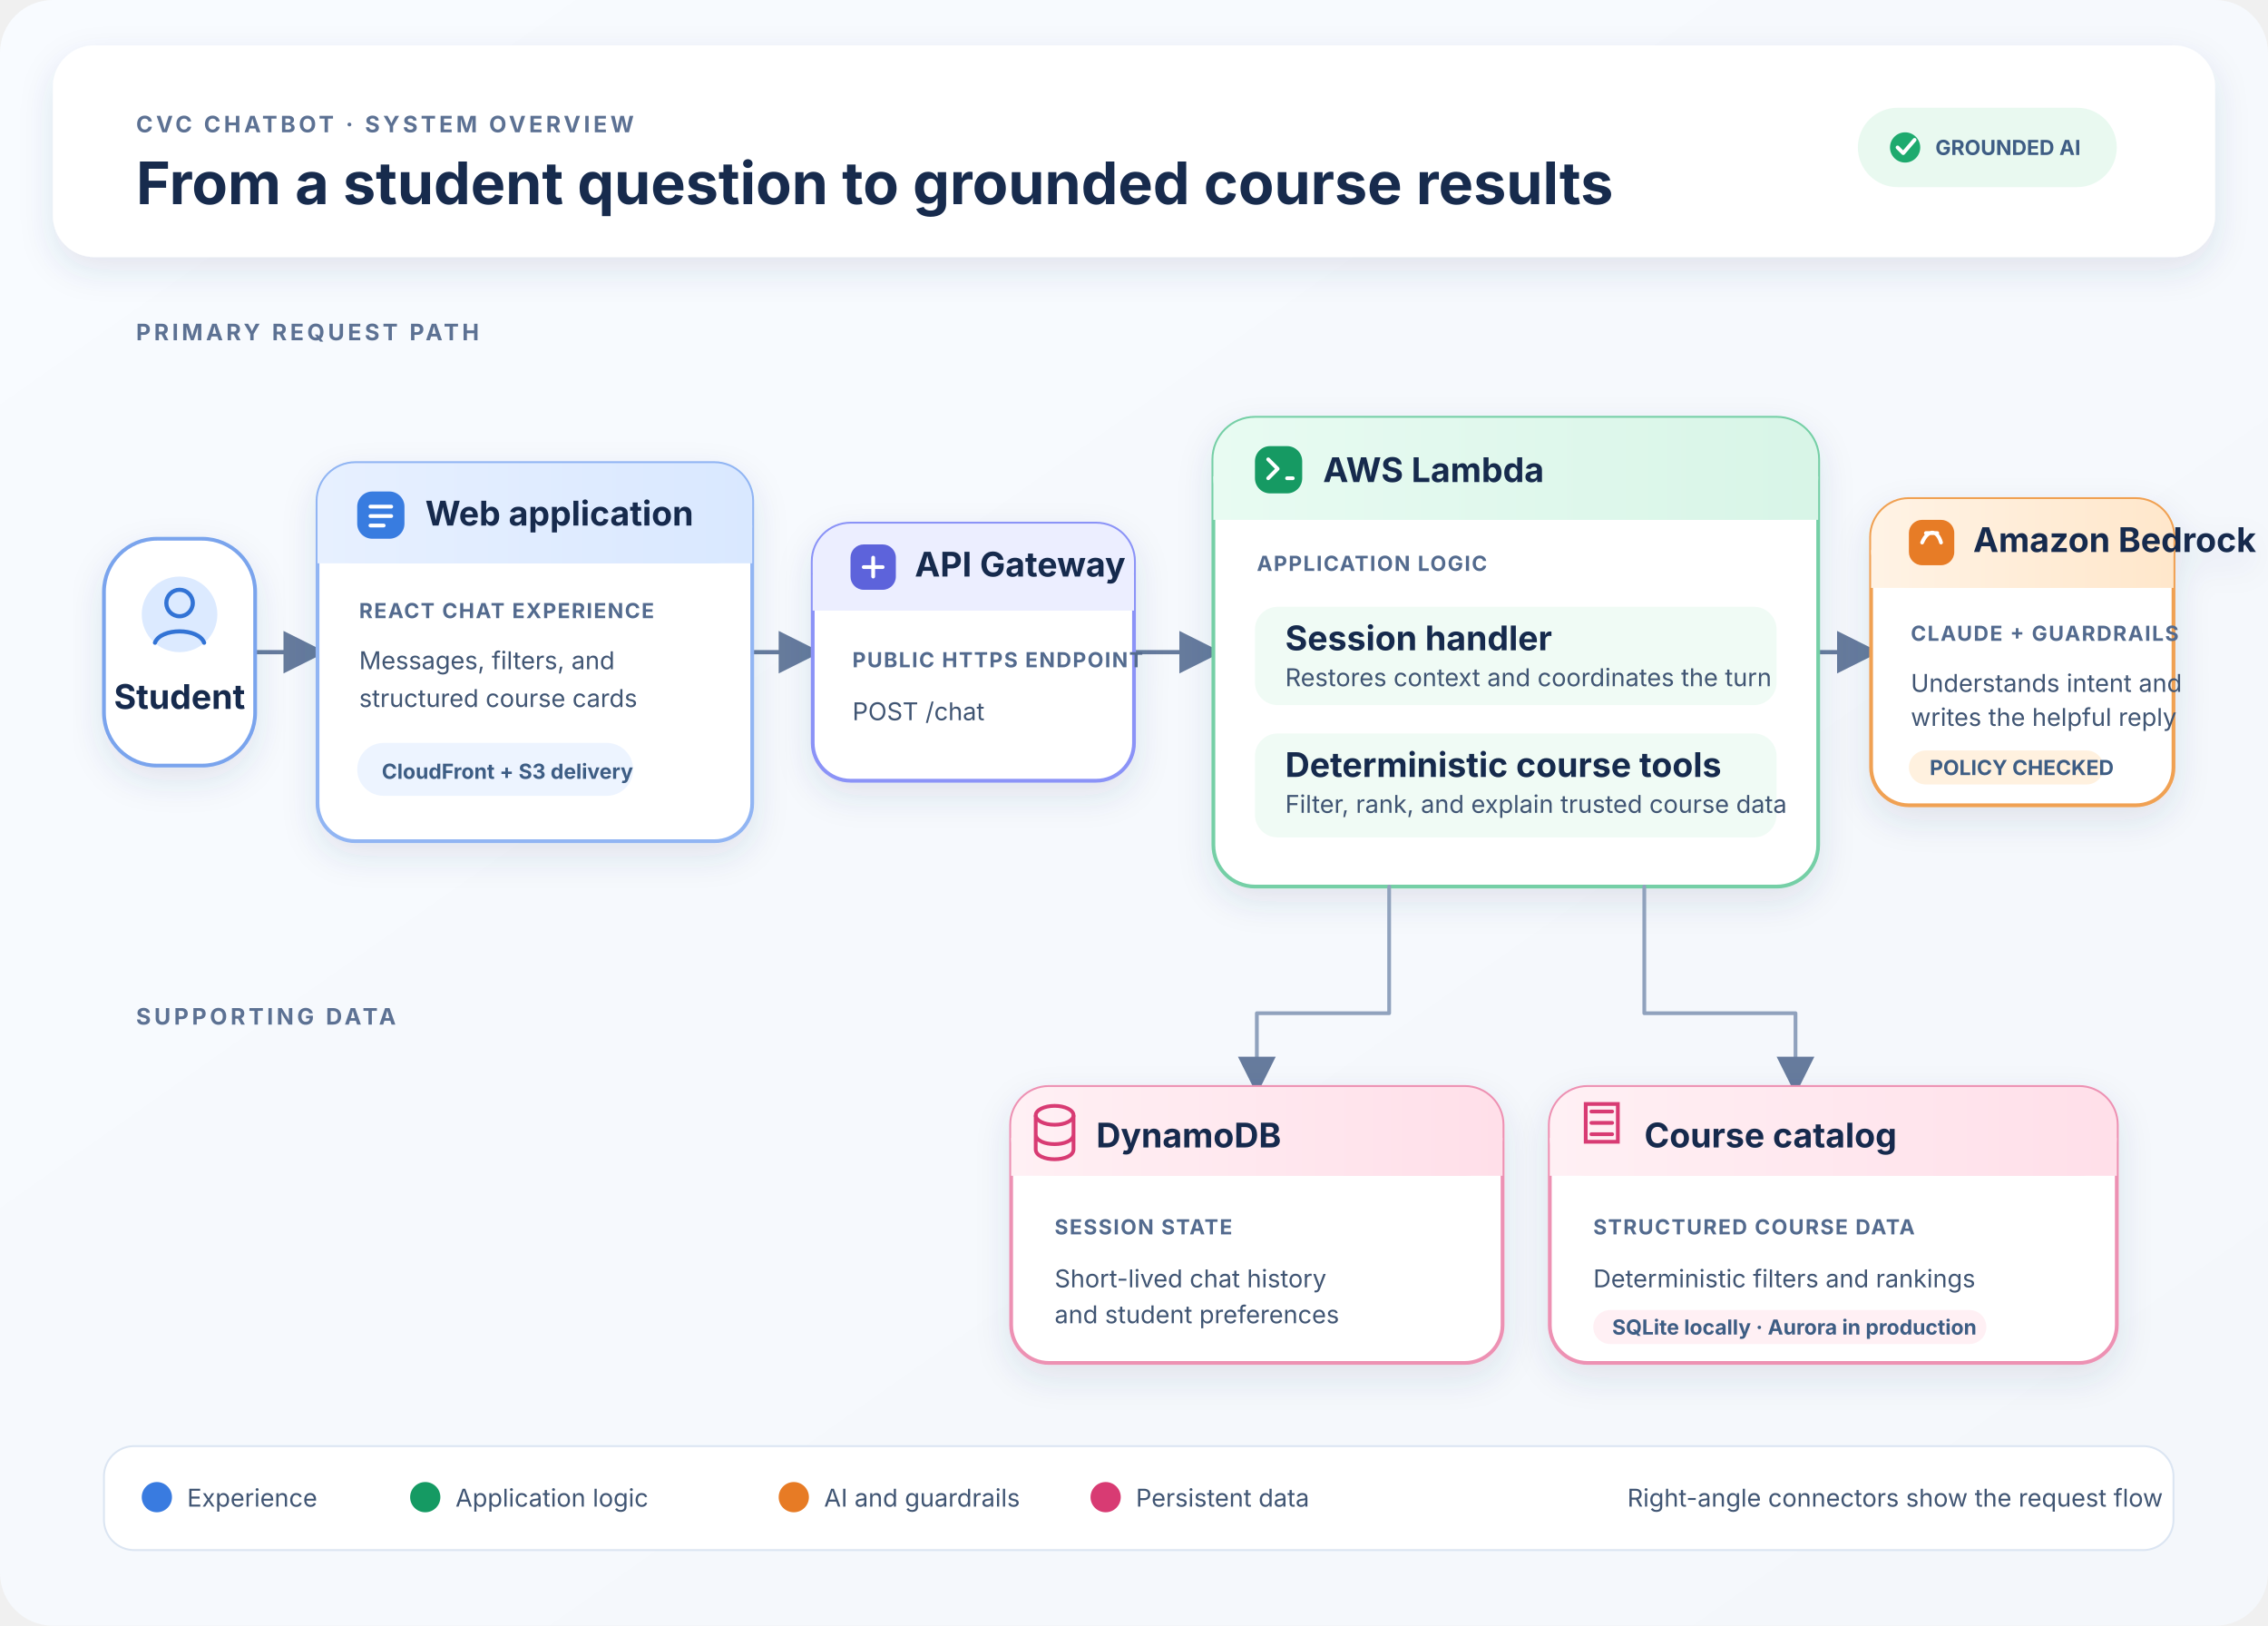
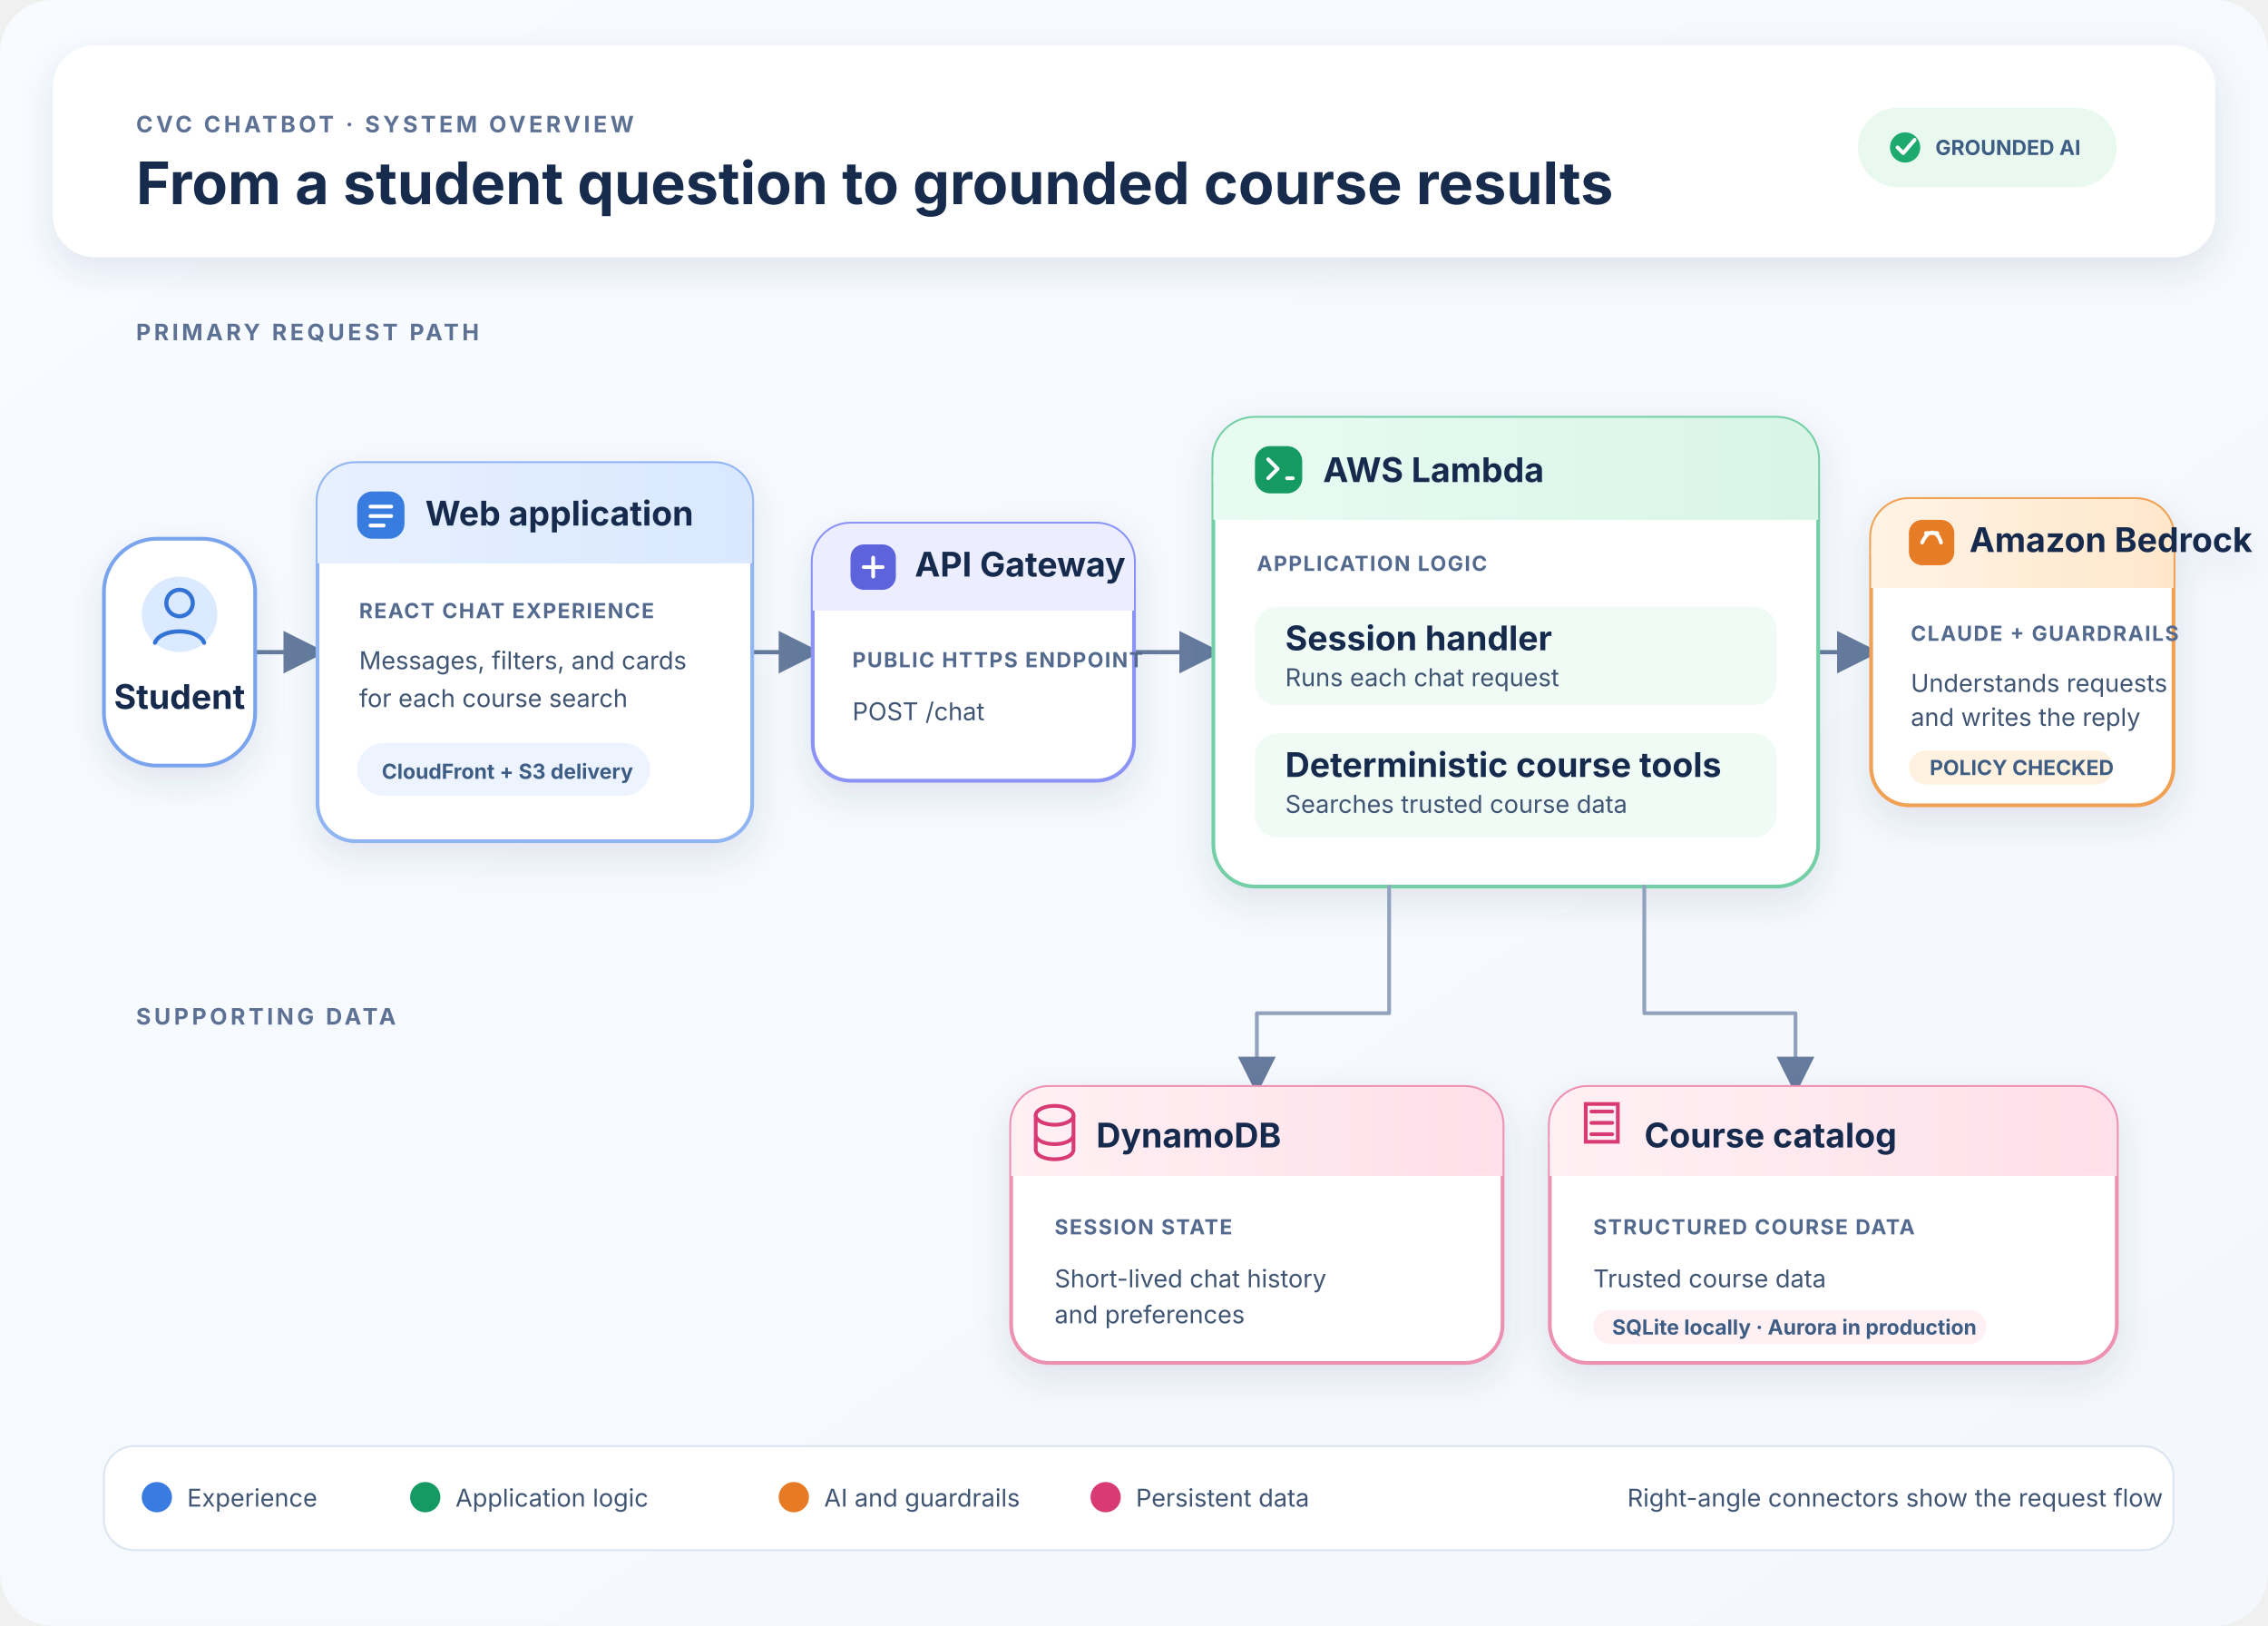
<svg xmlns="http://www.w3.org/2000/svg" width="1200" height="860" viewBox="0 0 1200 860" role="img" aria-labelledby="title description">
  <defs>
    <linearGradient id="canvas" x1="0" x2="1" y1="0" y2="1">
      <stop offset="0" stop-color="#f8fbff" />
      <stop offset="1" stop-color="#f4f7fb" />
    </linearGradient>
    <linearGradient id="blue" x1="0" x2="1">
      <stop stop-color="#e7f0ff" />
      <stop offset="1" stop-color="#d9e8ff" />
    </linearGradient>
    <linearGradient id="green" x1="0" x2="1">
      <stop stop-color="#e8fbf2" />
      <stop offset="1" stop-color="#d8f5e7" />
    </linearGradient>
    <linearGradient id="orange" x1="0" x2="1">
      <stop stop-color="#fff3e5" />
      <stop offset="1" stop-color="#ffe7cb" />
    </linearGradient>
    <linearGradient id="pink" x1="0" x2="1">
      <stop stop-color="#fff0f4" />
      <stop offset="1" stop-color="#ffdfe9" />
    </linearGradient>
    <filter id="shadow" x="-20%" y="-20%" width="140%" height="150%">
      <feDropShadow dx="0" dy="7" stdDeviation="9" flood-color="#344b72" flood-opacity=".12" />
    </filter>
    <marker id="arrow" markerWidth="10" markerHeight="10" refX="8" refY="5" orient="auto">
      <path d="M0 0L10 5L0 10Z" fill="#667b9d" />
    </marker>
    <style>
      .heading { font-family: Inter, Arial, sans-serif; fill: #172b4d; }
      .eyebrow { font-family: Inter, Arial, sans-serif; font-size: 12px; font-weight: 700; letter-spacing: 1.7px; fill: #5c7193; }
      .card-title { font-family: Inter, Arial, sans-serif; font-size: 18px; font-weight: 700; fill: #172b4d; }
      .card-copy { font-family: Inter, Arial, sans-serif; font-size: 13px; fill: #405573; }
      .card-label { font-family: Inter, Arial, sans-serif; font-size: 11px; font-weight: 700; letter-spacing: .7px; fill: #526b8e; }
      .connector { fill: none; stroke: #667b9d; stroke-width: 2.25; stroke-linejoin: round; stroke-linecap: round; marker-end: url(#arrow); }
      .connector-light { fill: none; stroke: #90a2bd; stroke-width: 2; stroke-linejoin: round; stroke-linecap: round; marker-end: url(#arrow); }
      .chip { font-family: Inter, Arial, sans-serif; font-size: 11px; font-weight: 700; fill: #3e5d84; }
    </style>
  </defs>
  <rect width="1200" height="860" rx="28" fill="url(#canvas)" />
  <rect x="28" y="24" width="1144" height="112" rx="22" fill="#fff" filter="url(#shadow)" />
  <text x="72" y="70" class="eyebrow">CVC CHATBOT · SYSTEM OVERVIEW</text>
-   <text x="72" y="108" class="heading" font-size="31" font-weight="700">From a student question to grounded course results</text>
+   <text x="72" y="108" class="heading" font-size="31" font-weight="700" textLength="790" lengthAdjust="spacingAndGlyphs">From a student question to grounded course results</text>
  <rect x="983" y="57" width="137" height="42" rx="21" fill="#e9f9f0" />
  <circle cx="1008" cy="78" r="8" fill="#1eaa6e" />
  <path d="M1004 78l3 3 6-7" fill="none" stroke="#fff" stroke-width="2" stroke-linecap="round" stroke-linejoin="round" />
  <text x="1024" y="82" class="chip">GROUNDED AI</text>
  <text x="72" y="180" class="eyebrow">PRIMARY REQUEST PATH</text>
  <path d="M135 345H168" class="connector" />
  <path d="M398 345H430" class="connector" />
  <path d="M600 345H642" class="connector" />
  <path d="M962 345H990" class="connector" />
  <g filter="url(#shadow)">
    <rect x="55" y="285" width="80" height="120" rx="28" fill="#fff" stroke="#7aa4ed" stroke-width="2" />
    <circle cx="95" cy="325" r="20" fill="#dceaff" />
    <circle cx="95" cy="319" r="7" fill="none" stroke="#3173d5" stroke-width="2.2" />
    <path d="M82 340c3-8 23-8 26 0" fill="none" stroke="#3173d5" stroke-width="2.2" stroke-linecap="round" />
    <text x="95" y="375" text-anchor="middle" class="card-title" font-size="14">Student</text>
  </g>
  <g filter="url(#shadow)">
    <rect x="168" y="245" width="230" height="200" rx="20" fill="#fff" stroke="#91b5f3" stroke-width="2" />
    <rect x="168" y="245" width="230" height="53" rx="20" fill="url(#blue)" />
    <path d="M168 278h230v20h-230z" fill="url(#blue)" />
    <rect x="189" y="260" width="25" height="25" rx="8" fill="#397be0" />
    <path d="M196 268h11M196 273h11M196 278h7" stroke="#fff" stroke-width="2" stroke-linecap="round" />
    <text x="225" y="278" class="card-title" font-size="16">Web application</text>
    <text x="190" y="327" class="card-label">REACT CHAT EXPERIENCE</text>
-     <text x="190" y="354" class="card-copy">Messages, filters, and</text>
-     <text x="190" y="374" class="card-copy">structured course cards</text>
-     <rect x="189" y="393" width="146" height="28" rx="14" fill="#edf4ff" />
-     <text x="202" y="412" class="chip">CloudFront + S3 delivery</text>
+     <text x="190" y="354" class="card-copy">Messages, filters, and cards</text>
+     <text x="190" y="374" class="card-copy">for each course search</text>
+     <rect x="189" y="393" width="155" height="28" rx="14" fill="#edf4ff" />
+     <text x="202" y="412" class="chip" textLength="129" lengthAdjust="spacingAndGlyphs">CloudFront + S3 delivery</text>
  </g>
  <g filter="url(#shadow)">
    <rect x="430" y="277" width="170" height="136" rx="20" fill="#fff" stroke="#8b93f7" stroke-width="2" />
    <rect x="430" y="277" width="170" height="46" rx="20" fill="#eceeff" />
    <path d="M430 304h170v19h-170z" fill="#eceeff" />
    <rect x="450" y="288" width="24" height="24" rx="7" fill="#5d63db" />
    <path d="M457 300h10M462 295v10" stroke="#fff" stroke-width="2" stroke-linecap="round" />
    <text x="484" y="305" class="card-title" font-size="16">API Gateway</text>
    <text x="451" y="353" class="card-label">PUBLIC HTTPS ENDPOINT</text>
    <text x="451" y="381" class="card-copy">POST /chat</text>
  </g>
  <g filter="url(#shadow)">
    <rect x="642" y="221" width="320" height="248" rx="22" fill="#fff" stroke="#75cfa6" stroke-width="2" />
    <rect x="642" y="221" width="320" height="54" rx="22" fill="url(#green)" />
    <path d="M642 252h320v23h-320z" fill="url(#green)" />
    <rect x="664" y="236" width="25" height="25" rx="8" fill="#159a63" />
    <path d="M671 243l5 5-5 5M681 253h3" fill="none" stroke="#fff" stroke-width="2" stroke-linecap="round" stroke-linejoin="round" />
    <text x="700" y="255" class="card-title" font-size="16">AWS Lambda</text>
    <text x="665" y="302" class="card-label">APPLICATION LOGIC</text>
    <rect x="664" y="321" width="276" height="52" rx="12" fill="#f0fbf5" />
    <text x="680" y="344" class="card-title" font-size="14">Session handler</text>
-     <text x="680" y="363" class="card-copy" font-size="12">Restores context and coordinates the turn</text>
+     <text x="680" y="363" class="card-copy" font-size="12">Runs each chat request</text>
    <rect x="664" y="388" width="276" height="55" rx="12" fill="#f0fbf5" />
    <text x="680" y="411" class="card-title" font-size="14">Deterministic course tools</text>
-     <text x="680" y="430" class="card-copy" font-size="12">Filter, rank, and explain trusted course data</text>
+     <text x="680" y="430" class="card-copy" font-size="12">Searches trusted course data</text>
  </g>
  <g filter="url(#shadow)">
    <rect x="990" y="264" width="160" height="162" rx="20" fill="#fff" stroke="#f0a153" stroke-width="2" />
    <rect x="990" y="264" width="160" height="47" rx="20" fill="url(#orange)" />
    <path d="M990 291h160v20h-160z" fill="url(#orange)" />
    <rect x="1010" y="275" width="24" height="24" rx="7" fill="#e77b25" />
    <path d="M1017 287c3-7 8-7 10 0M1019 282h6" fill="none" stroke="#fff" stroke-width="2" stroke-linecap="round" />
-     <text x="1044" y="292" class="card-title" font-size="15">Amazon Bedrock</text>
+     <text x="1042" y="292" class="card-title" font-size="13" textLength="96" lengthAdjust="spacingAndGlyphs">Amazon Bedrock</text>
    <text x="1011" y="339" class="card-label">CLAUDE + GUARDRAILS</text>
-     <text x="1011" y="366" class="card-copy" font-size="12">Understands intent and</text>
-     <text x="1011" y="384" class="card-copy" font-size="12">writes the helpful reply</text>
-     <rect x="1010" y="397" width="103" height="18" rx="9" fill="#fff1df" />
-     <text x="1021" y="410" class="chip" font-size="10">POLICY CHECKED</text>
+     <text x="1011" y="366" class="card-copy" font-size="12">Understands requests</text>
+     <text x="1011" y="384" class="card-copy" font-size="12">and writes the reply</text>
+     <rect x="1010" y="397" width="108" height="18" rx="9" fill="#fff1df" />
+     <text x="1021" y="410" class="chip" font-size="10" textLength="86" lengthAdjust="spacingAndGlyphs">POLICY CHECKED</text>
  </g>
  <text x="72" y="542" class="eyebrow">SUPPORTING DATA</text>
  <path d="M735 469V536H665V575" class="connector-light" />
  <path d="M870 469V536H950V575" class="connector-light" />
  <g filter="url(#shadow)">
    <rect x="535" y="575" width="260" height="146" rx="20" fill="#fff" stroke="#ed91b3" stroke-width="2" />
    <rect x="535" y="575" width="260" height="47" rx="20" fill="url(#pink)" />
    <path d="M535 602h260v20h-260z" fill="url(#pink)" />
    <ellipse cx="558" cy="590" rx="10" ry="5" fill="none" stroke="#d83b73" stroke-width="2" />
    <path d="M548 590v10c0 7 20 7 20 0v-10M548 600v8c0 7 20 7 20 0v-8" fill="none" stroke="#d83b73" stroke-width="2" />
    <text x="580" y="607" class="card-title" font-size="16">DynamoDB</text>
    <text x="558" y="653" class="card-label">SESSION STATE</text>
    <text x="558" y="681" class="card-copy">Short-lived chat history</text>
-     <text x="558" y="700" class="card-copy">and student preferences</text>
+     <text x="558" y="700" class="card-copy">and preferences</text>
  </g>
  <g filter="url(#shadow)">
    <rect x="820" y="575" width="300" height="146" rx="20" fill="#fff" stroke="#ed91b3" stroke-width="2" />
    <rect x="820" y="575" width="300" height="47" rx="20" fill="url(#pink)" />
    <path d="M820 602h300v20h-300z" fill="url(#pink)" />
    <path d="M839 584h17v20h-17zM842 588h11M842 594h11M842 600h11" fill="none" stroke="#d83b73" stroke-width="2" stroke-linecap="round" />
    <text x="870" y="607" class="card-title" font-size="16">Course catalog</text>
    <text x="843" y="653" class="card-label">STRUCTURED COURSE DATA</text>
-     <text x="843" y="681" class="card-copy">Deterministic filters and rankings</text>
+     <text x="843" y="681" class="card-copy">Trusted course data</text>
    <rect x="843" y="693" width="208" height="18" rx="9" fill="#fff0f4" />
-     <text x="853" y="706" class="chip" font-size="10">SQLite locally · Aurora in production</text>
+     <text x="853" y="706" class="chip" font-size="10" textLength="186" lengthAdjust="spacingAndGlyphs">SQLite locally · Aurora in production</text>
  </g>
  <rect x="55" y="765" width="1095" height="55" rx="16" fill="#fff" stroke="#dbe5f2" />
  <circle cx="83" cy="792" r="8" fill="#397be0" />
  <text x="99" y="797" class="card-copy" font-size="12">Experience</text>
  <circle cx="225" cy="792" r="8" fill="#159a63" />
  <text x="241" y="797" class="card-copy" font-size="12">Application logic</text>
  <circle cx="420" cy="792" r="8" fill="#e77b25" />
  <text x="436" y="797" class="card-copy" font-size="12">AI and guardrails</text>
  <circle cx="585" cy="792" r="8" fill="#d83b73" />
  <text x="601" y="797" class="card-copy" font-size="12">Persistent data</text>
-   <text x="861" y="797" class="card-copy" font-size="12">Right-angle connectors show the request flow</text>
+   <text x="861" y="797" class="card-copy" font-size="12" textLength="254" lengthAdjust="spacingAndGlyphs">Right-angle connectors show the request flow</text>
</svg>
